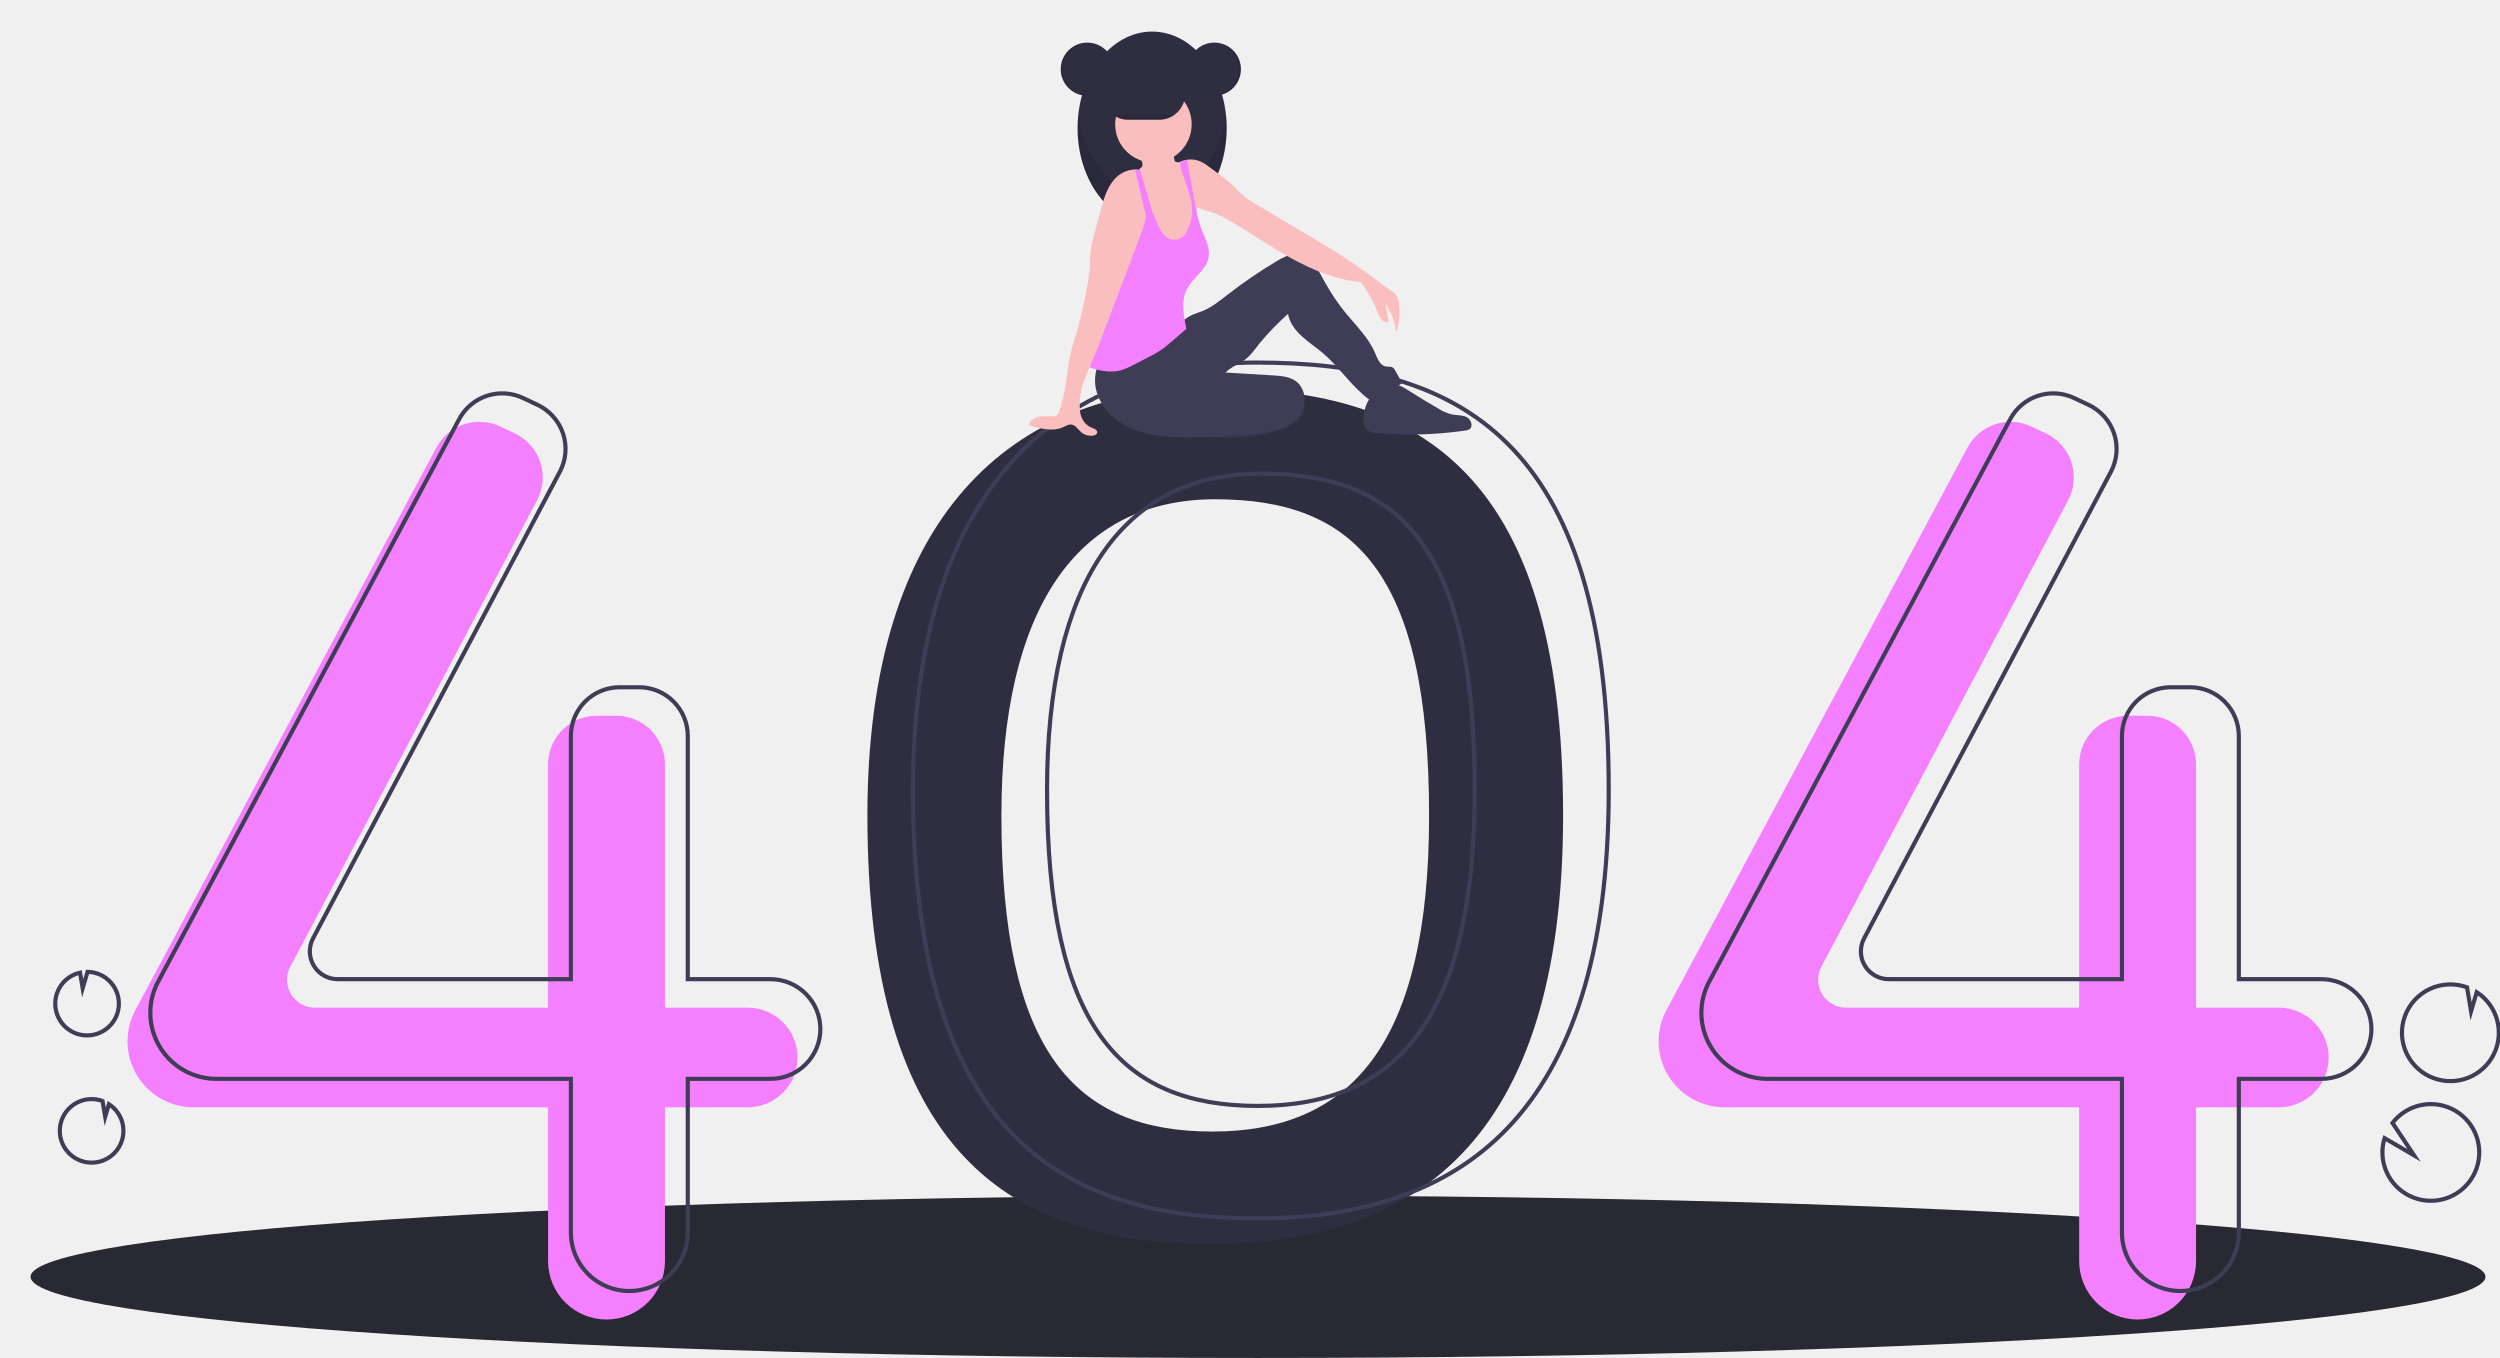
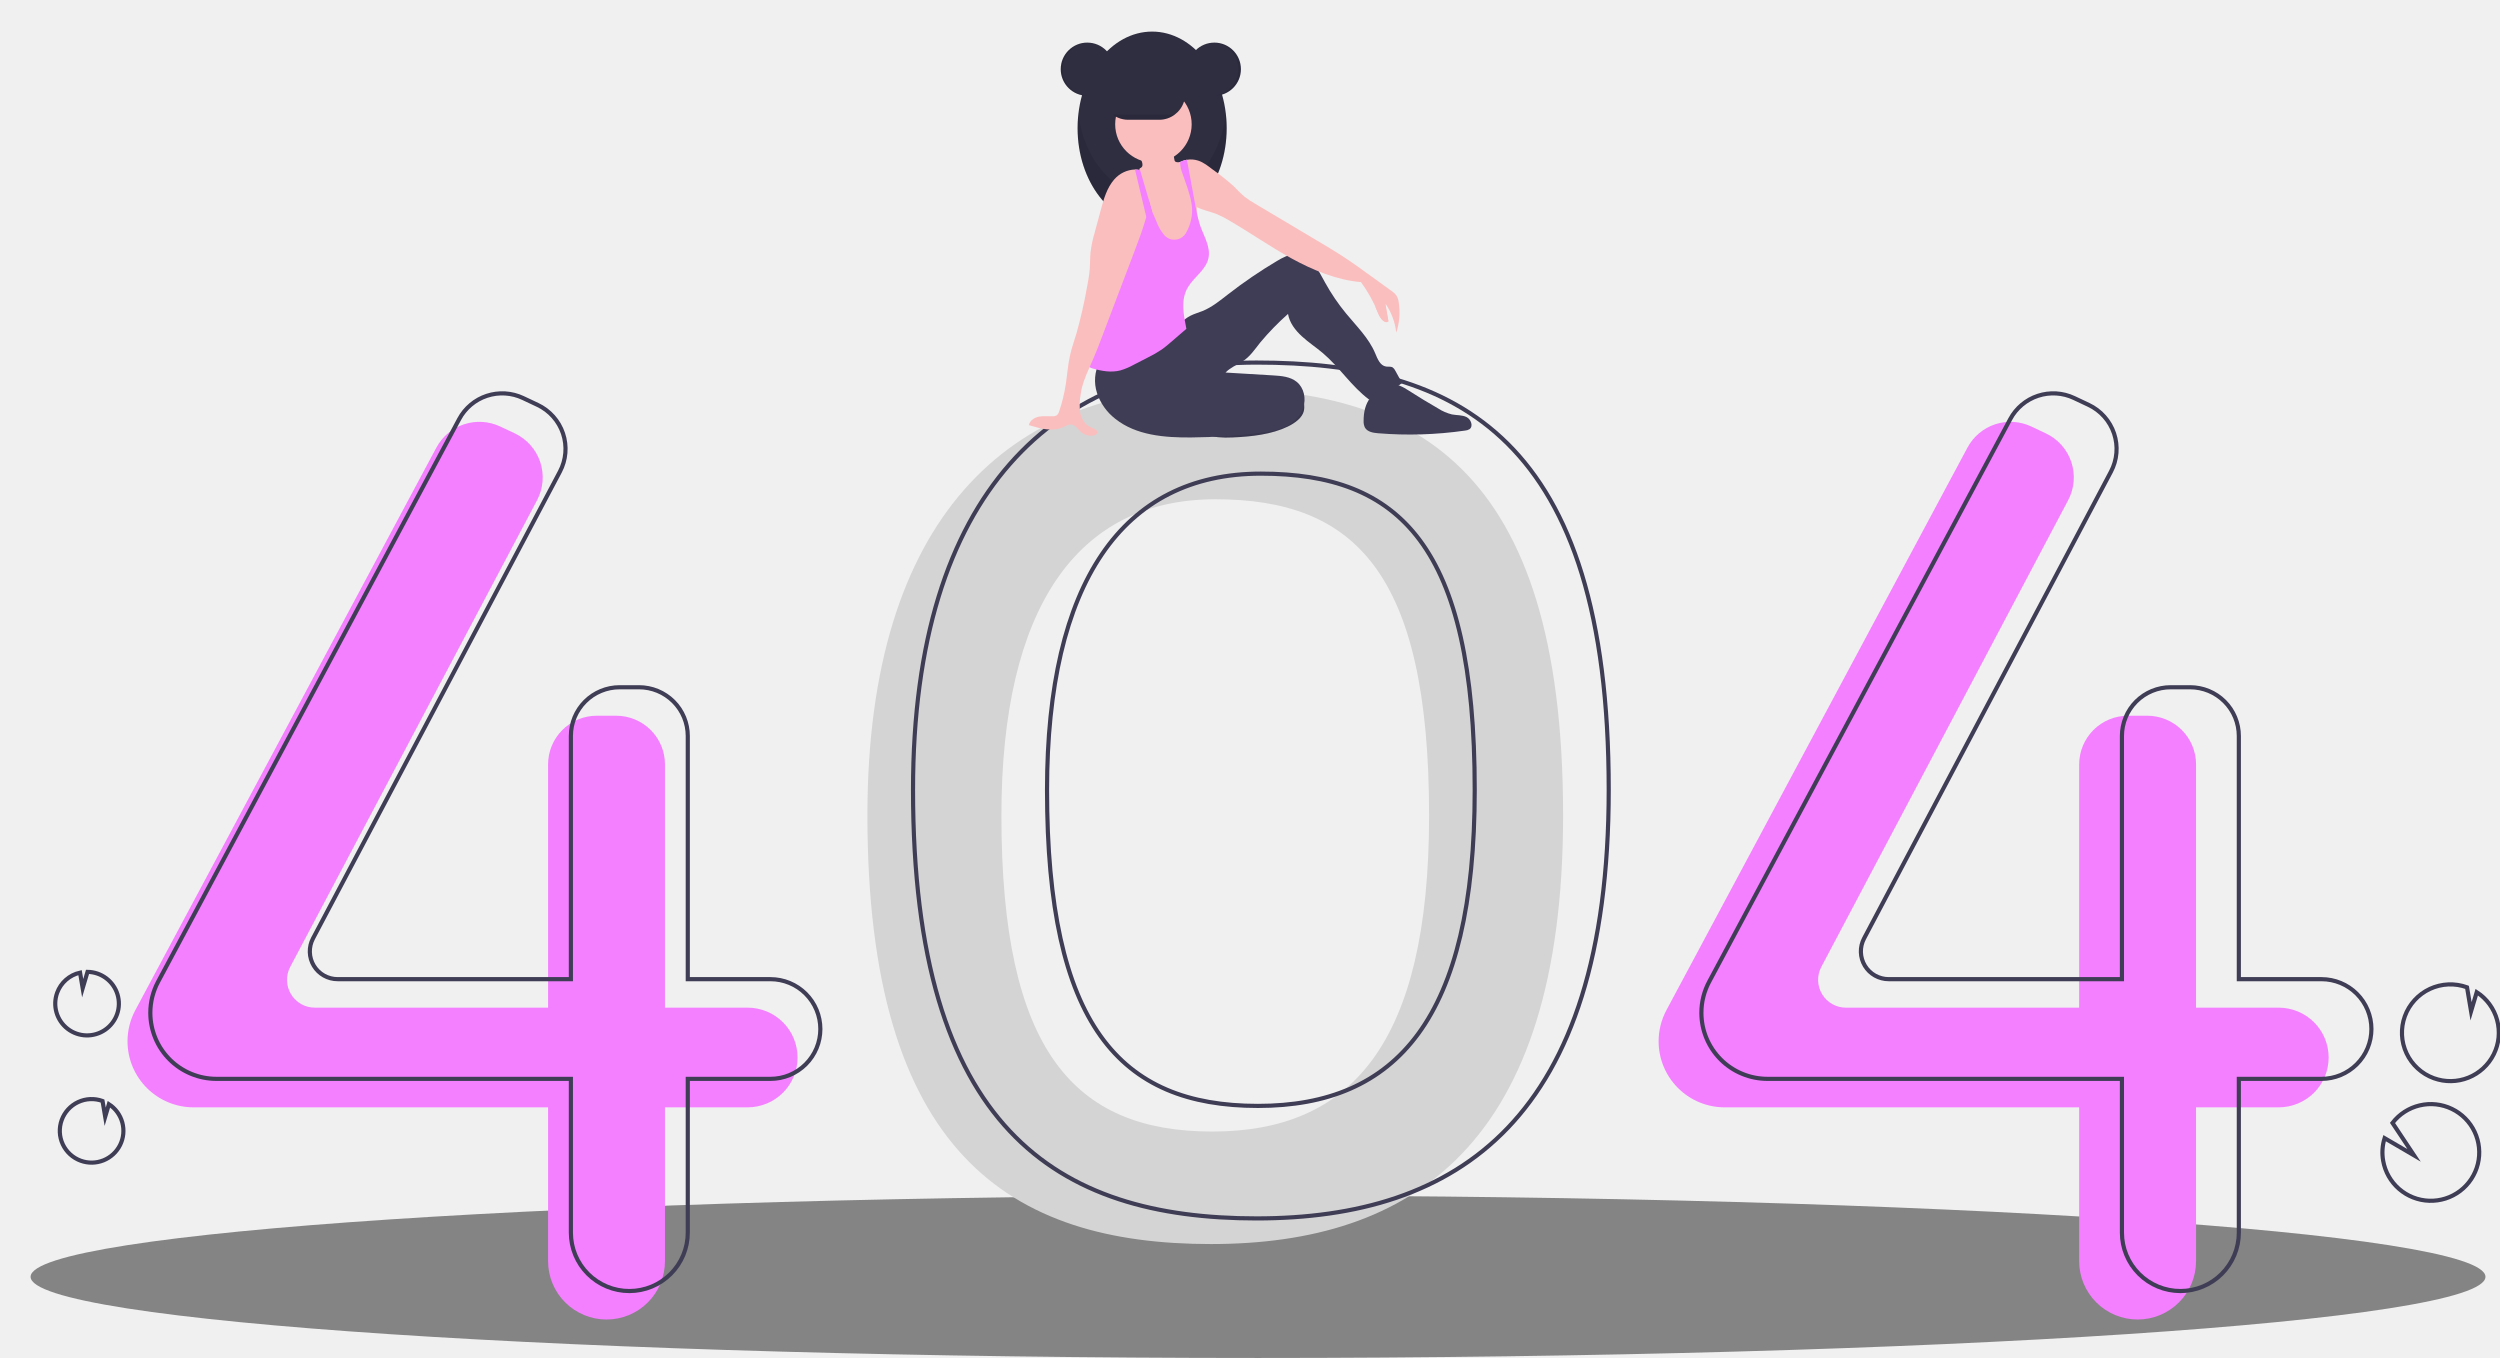
<svg xmlns="http://www.w3.org/2000/svg" width="602" height="327" viewBox="0 0 602 327" fill="none">
  <g clip-path="url(#clip0)">
-     <path d="M302.932 327C466.17 327 598.5 318.249 598.5 307.454C598.5 296.659 466.17 287.908 302.932 287.908C139.695 287.908 7.365 296.659 7.365 307.454C7.365 318.249 139.695 327 302.932 327Z" fill="#282932" />
-     <path d="M291.602 93.477C243.447 93.477 208.871 124.339 208.871 196.351C208.871 277.964 243.447 299.567 291.602 299.567C339.758 299.567 376.394 275.906 376.394 196.351C376.393 111.308 339.758 93.477 291.602 93.477ZM291.919 272.477C258.565 272.477 241.14 252.93 241.14 196.403C241.14 146.527 259.278 120.224 292.632 120.224C325.986 120.224 344.125 137.501 344.125 196.403C344.125 251.505 325.273 272.477 291.919 272.477Z" fill="#2F2E41" />
+     <path d="M302.932 327C466.17 327 598.5 318.249 598.5 307.454C598.5 296.659 466.17 287.908 302.932 287.908C139.695 287.908 7.365 296.659 7.365 307.454C7.365 318.249 139.695 327 302.932 327Z" fill="#848484" />
+     <path d="M291.602 93.477C243.447 93.477 208.871 124.339 208.871 196.351C208.871 277.964 243.447 299.567 291.602 299.567C339.758 299.567 376.394 275.906 376.394 196.351C376.393 111.308 339.758 93.477 291.602 93.477ZM291.919 272.477C258.565 272.477 241.14 252.93 241.14 196.403C241.14 146.527 259.278 120.224 292.632 120.224C325.986 120.224 344.125 137.501 344.125 196.403C344.125 251.505 325.273 272.477 291.919 272.477Z" fill="#d4d4d4" />
    <path d="M180.035 242.644H160.125V184.076C160.125 180.965 158.888 177.982 156.686 175.782C154.484 173.583 151.497 172.347 148.383 172.347H143.718C142.176 172.347 140.649 172.65 139.224 173.24C137.8 173.829 136.505 174.693 135.415 175.782C134.325 176.871 133.46 178.164 132.87 179.587C132.279 181.01 131.976 182.536 131.976 184.076V242.644H75.815C74.66 242.644 73.524 242.345 72.518 241.778C71.512 241.21 70.67 240.392 70.074 239.404C69.478 238.415 69.147 237.29 69.115 236.136C69.082 234.983 69.349 233.84 69.888 232.82L129.328 120.441C130.069 119.04 130.518 117.503 130.648 115.924C130.779 114.345 130.587 112.755 130.085 111.252C129.584 109.749 128.782 108.363 127.729 107.177C126.677 105.992 125.394 105.032 123.96 104.355L120.451 102.7C117.727 101.415 114.612 101.225 111.751 102.17C108.89 103.115 106.502 105.122 105.082 107.777L32.587 243.245C31.353 245.552 30.707 248.127 30.707 250.743C30.707 252.831 31.119 254.9 31.919 256.829C32.719 258.759 33.892 260.512 35.37 261.989C36.849 263.466 38.604 264.638 40.536 265.437C42.468 266.236 44.538 266.648 46.629 266.648H131.976V303.682C131.976 305.528 132.34 307.357 133.047 309.062C133.754 310.768 134.791 312.318 136.098 313.623C137.405 314.929 138.957 315.965 140.664 316.671C142.372 317.378 144.202 317.741 146.05 317.741C147.899 317.741 149.729 317.378 151.436 316.671C153.144 315.965 154.696 314.929 156.003 313.623C157.31 312.318 158.346 310.768 159.054 309.062C159.761 307.357 160.125 305.528 160.125 303.682V266.648H180.035C183.222 266.648 186.278 265.383 188.531 263.132C190.784 260.881 192.05 257.829 192.05 254.646C192.05 251.463 190.784 248.41 188.531 246.159C186.278 243.908 183.222 242.644 180.035 242.644Z" fill="#f47fff" />
    <path d="M548.723 242.644H528.812V184.076C528.812 180.965 527.575 177.982 525.373 175.782C523.171 173.583 520.185 172.347 517.07 172.347H512.405C510.863 172.347 509.336 172.65 507.912 173.24C506.487 173.829 505.193 174.693 504.102 175.782C503.012 176.871 502.147 178.164 501.557 179.587C500.967 181.01 500.663 182.536 500.663 184.076V242.644H444.503C443.347 242.644 442.211 242.345 441.206 241.778C440.2 241.21 439.358 240.392 438.761 239.404C438.165 238.415 437.834 237.29 437.802 236.136C437.769 234.983 438.036 233.84 438.576 232.82L498.015 120.441C498.757 119.04 499.206 117.503 499.336 115.924C499.466 114.345 499.274 112.755 498.773 111.252C498.271 109.749 497.47 108.363 496.417 107.177C495.364 105.992 494.082 105.032 492.647 104.355L489.139 102.7C486.414 101.415 483.299 101.225 480.438 102.17C477.578 103.115 475.19 105.122 473.769 107.777L401.275 243.245C400.04 245.552 399.395 248.127 399.395 250.743C399.395 254.961 401.072 259.006 404.058 261.989C407.044 264.972 411.094 266.648 415.316 266.648H500.663V303.682C500.663 307.411 502.146 310.987 504.786 313.623C507.425 316.26 511.005 317.741 514.738 317.741C518.471 317.741 522.051 316.26 524.69 313.623C527.33 310.987 528.812 307.411 528.812 303.682V266.648H548.723C551.909 266.648 554.965 265.383 557.219 263.132C559.472 260.881 560.738 257.829 560.738 254.646C560.738 251.463 559.472 248.41 557.219 246.159C554.965 243.908 551.909 242.644 548.723 242.644Z" fill="#f47fff" />
    <path d="M185.528 235.785H165.617V177.218C165.617 175.677 165.313 174.152 164.723 172.729C164.133 171.306 163.268 170.013 162.178 168.924C161.088 167.835 159.793 166.971 158.369 166.381C156.944 165.792 155.417 165.489 153.875 165.489H149.21C146.096 165.489 143.109 166.724 140.907 168.924C138.705 171.124 137.468 174.107 137.468 177.218V235.785H81.307C80.152 235.785 79.016 235.487 78.01 234.92C77.004 234.352 76.162 233.534 75.566 232.546C74.97 231.557 74.639 230.432 74.607 229.278C74.574 228.124 74.841 226.982 75.38 225.961L134.82 113.583C135.561 112.182 136.01 110.645 136.141 109.066C136.271 107.486 136.079 105.897 135.578 104.394C135.076 102.891 134.274 101.505 133.222 100.319C132.169 99.134 130.887 98.174 129.452 97.497L125.943 95.842C123.219 94.557 120.104 94.367 117.243 95.312C114.382 96.257 111.995 98.264 110.574 100.919L38.08 236.387C36.845 238.694 36.199 241.269 36.199 243.885V243.885C36.199 248.103 37.877 252.148 40.863 255.131C43.849 258.114 47.898 259.789 52.121 259.789H137.468V296.824C137.468 298.67 137.832 300.498 138.539 302.204C139.247 303.91 140.283 305.46 141.59 306.765C142.897 308.071 144.449 309.106 146.156 309.813C147.864 310.519 149.694 310.883 151.542 310.883H151.543C155.275 310.883 158.855 309.402 161.495 306.765C164.134 304.129 165.617 300.553 165.617 296.824V259.789H185.528C187.105 259.789 188.668 259.479 190.125 258.876C191.583 258.273 192.908 257.388 194.023 256.274C195.139 255.16 196.024 253.836 196.628 252.38C197.232 250.924 197.542 249.364 197.542 247.787V247.787C197.542 246.211 197.232 244.651 196.628 243.194C196.024 241.738 195.139 240.415 194.023 239.301C192.908 238.186 191.583 237.302 190.125 236.699C188.668 236.096 187.105 235.785 185.528 235.785V235.785Z" stroke="#3F3D56" stroke-miterlimit="10" />
    <path d="M559.022 235.785H539.111V177.218C539.111 174.107 537.874 171.124 535.672 168.924C533.47 166.724 530.484 165.489 527.369 165.489H522.704C521.162 165.489 519.635 165.792 518.211 166.381C516.786 166.971 515.492 167.835 514.401 168.924C513.311 170.013 512.446 171.306 511.856 172.729C511.266 174.152 510.962 175.677 510.962 177.218V235.785H454.801C453.646 235.785 452.51 235.487 451.504 234.92C450.498 234.352 449.656 233.534 449.06 232.546C448.464 231.557 448.133 230.432 448.101 229.278C448.068 228.124 448.335 226.982 448.875 225.961L508.314 113.583C509.055 112.182 509.505 110.645 509.635 109.066C509.765 107.486 509.573 105.897 509.072 104.394C508.57 102.891 507.769 101.505 506.716 100.319C505.663 99.134 504.381 98.174 502.946 97.497L499.437 95.842C496.713 94.557 493.598 94.367 490.737 95.312C487.876 96.257 485.489 98.264 484.068 100.919L411.574 236.387C410.339 238.694 409.693 241.269 409.693 243.885C409.693 248.103 411.371 252.148 414.357 255.131C417.343 258.114 421.392 259.789 425.615 259.789H510.962V296.824C510.962 300.553 512.445 304.129 515.084 306.765C517.724 309.402 521.304 310.883 525.037 310.883V310.883C528.769 310.883 532.349 309.402 534.989 306.765C537.628 304.129 539.111 300.553 539.111 296.824V259.789H559.022C560.6 259.789 562.162 259.479 563.62 258.876C565.077 258.273 566.402 257.388 567.518 256.274C568.633 255.16 569.518 253.836 570.122 252.38C570.726 250.924 571.037 249.364 571.037 247.787V247.787C571.037 244.604 569.771 241.552 567.518 239.301C565.264 237.05 562.208 235.785 559.022 235.785V235.785Z" stroke="#3F3D56" stroke-miterlimit="10" />
    <path d="M302.589 87.305C254.433 87.305 219.857 118.167 219.857 190.178C219.857 271.791 254.433 293.395 302.589 293.395C350.745 293.395 387.38 269.734 387.38 190.178C387.38 105.136 350.745 87.305 302.589 87.305ZM302.905 266.305C269.551 266.305 252.126 246.758 252.126 190.231C252.126 140.354 270.265 114.052 303.619 114.052C336.973 114.052 355.111 131.329 355.111 190.231C355.111 245.333 336.259 266.305 302.905 266.305V266.305Z" stroke="#3F3D56" stroke-miterlimit="10" />
    <path d="M586.08 259.638C588.771 260.614 591.729 260.565 594.387 259.503C597.046 258.44 599.22 256.438 600.495 253.877C601.771 251.316 602.058 248.376 601.303 245.617C600.548 242.858 598.803 240.473 596.4 238.916L595.032 243.517L594.062 237.749C594.053 237.745 594.043 237.741 594.033 237.738C592.593 237.215 591.064 236.981 589.534 237.049C588.003 237.117 586.501 237.485 585.113 238.133C583.725 238.781 582.479 239.695 581.445 240.824C580.411 241.953 579.61 243.275 579.088 244.714C578.565 246.152 578.332 247.679 578.4 249.208C578.469 250.737 578.839 252.237 579.488 253.623C580.137 255.009 581.054 256.254 582.185 257.286C583.316 258.318 584.639 259.117 586.08 259.638H586.08Z" stroke="#3F3D56" stroke-miterlimit="10" />
    <path d="M573.867 279.524C574.329 282.155 575.684 284.547 577.702 286.298C579.721 288.05 582.281 289.055 584.954 289.145C587.626 289.235 590.248 288.404 592.38 286.792C594.512 285.18 596.025 282.885 596.664 280.291C597.303 277.697 597.029 274.963 595.89 272.547C594.75 270.131 592.813 268.179 590.404 267.02C587.995 265.861 585.261 265.564 582.659 266.18C580.057 266.796 577.746 268.287 576.114 270.402L581.309 278.214L574.21 274.068C573.66 275.833 573.542 277.704 573.867 279.524V279.524Z" stroke="#3F3D56" stroke-miterlimit="10" />
    <path d="M13.762 239.065C14.2 237.859 14.934 236.782 15.898 235.934C16.862 235.086 18.024 234.493 19.277 234.212L19.908 237.957L21.077 234.023C22.701 234.048 24.275 234.586 25.573 235.563C26.87 236.539 27.823 237.901 28.295 239.454C28.766 241.006 28.732 242.668 28.196 244.2C27.66 245.731 26.651 247.053 25.314 247.974C23.977 248.896 22.382 249.369 20.759 249.325C19.135 249.282 17.567 248.724 16.282 247.733C14.996 246.741 14.06 245.367 13.607 243.809C13.154 242.251 13.208 240.59 13.762 239.065V239.065Z" stroke="#3F3D56" stroke-miterlimit="10" />
    <path d="M19.447 279.505C21.216 280.146 23.159 280.114 24.905 279.416C26.652 278.718 28.081 277.402 28.919 275.72C29.757 274.037 29.945 272.105 29.449 270.292C28.953 268.48 27.806 266.913 26.228 265.89L25.329 268.913L24.692 265.124C24.686 265.121 24.679 265.118 24.672 265.116C23.727 264.773 22.723 264.62 21.717 264.665C20.712 264.71 19.726 264.952 18.815 265.378C16.974 266.238 15.551 267.793 14.858 269.701C14.165 271.609 14.259 273.714 15.12 275.552C15.98 277.391 17.537 278.813 19.447 279.505V279.505Z" stroke="#3F3D56" stroke-miterlimit="10" />
    <path d="M261.824 23.061C265.358 23.061 268.223 20.195 268.223 16.66C268.223 13.124 265.358 10.259 261.824 10.259C258.289 10.259 255.424 13.124 255.424 16.66C255.424 20.195 258.289 23.061 261.824 23.061Z" fill="#2F2E41" />
    <path d="M277.433 54.129C287.347 54.129 295.384 43.714 295.384 30.867C295.384 18.02 287.347 7.605 277.433 7.605C267.519 7.605 259.482 18.02 259.482 30.867C259.482 43.714 267.519 54.129 277.433 54.129Z" fill="#2F2E41" />
    <path opacity="0.1" d="M277.433 47.103C268.441 47.103 260.993 38.535 259.686 27.354C259.55 28.52 259.482 29.693 259.482 30.867C259.482 43.714 267.519 54.129 277.433 54.129C287.347 54.129 295.384 43.714 295.384 30.867C295.384 29.693 295.316 28.52 295.18 27.354C293.873 38.535 286.425 47.103 277.433 47.103Z" fill="black" />
    <path d="M313.959 98.991C313.574 100.575 311.912 101.844 310.071 102.731C306.201 104.595 301.427 105.151 296.796 105.337C295.615 105.409 294.43 105.387 293.252 105.272C290.97 105.051 288.829 104.067 287.175 102.478C287.057 102.401 286.961 102.295 286.895 102.171C286.828 102.047 286.795 101.907 286.797 101.766C286.799 101.626 286.837 101.487 286.907 101.365C286.977 101.243 287.077 101.14 287.197 101.067C289.662 98.359 293.776 96.698 297.92 95.502C301.062 94.595 306.542 92.247 309.969 92.564C313.289 92.871 314.446 96.99 313.959 98.991Z" fill="#3F3D56" />
    <path opacity="0.1" d="M313.959 98.991C313.574 100.575 311.912 101.844 310.071 102.731C306.201 104.595 301.427 105.151 296.796 105.337C295.615 105.409 294.43 105.387 293.252 105.272C290.97 105.051 288.829 104.067 287.175 102.478C287.057 102.401 286.961 102.295 286.895 102.171C286.828 102.047 286.795 101.907 286.797 101.766C286.799 101.626 286.837 101.487 286.907 101.365C286.977 101.243 287.077 101.14 287.197 101.067C289.662 98.359 293.776 96.698 297.92 95.502C301.062 94.595 306.542 92.247 309.969 92.564C313.289 92.871 314.446 96.99 313.959 98.991Z" fill="black" />
    <path d="M264.751 87.149C263.57 89.465 263.356 92.155 264.157 94.628C264.971 97.083 266.495 99.241 268.536 100.829C273.544 104.843 280.436 105.396 286.853 105.34C292.478 105.291 298.094 104.906 303.672 104.187C305.542 104.021 307.379 103.595 309.13 102.92C311.224 102.013 313.065 100.351 313.81 98.193C314.556 96.036 314.027 93.394 312.256 91.955C310.7 90.69 308.554 90.516 306.552 90.395L295.099 89.707C296.231 88.561 297.738 87.914 299.115 87.081C300.944 85.977 302.158 84.122 303.487 82.45C305.535 80.001 307.764 77.71 310.154 75.594C310.526 77.733 311.879 79.489 313.471 80.965C315.063 82.44 316.898 83.628 318.553 85.033C322.56 88.436 325.446 93.055 329.66 96.197C332.56 95.435 335.27 94.082 337.621 92.222L335.983 89.254C335.847 88.948 335.634 88.683 335.366 88.484C334.902 88.198 334.305 88.345 333.766 88.264C332.327 88.049 331.699 86.387 331.134 85.046C329.584 81.363 326.616 78.506 324.081 75.418C322.21 73.139 320.551 70.694 319.123 68.114C318.271 66.575 317.492 64.972 316.336 63.647C315.181 62.321 313.561 61.279 311.803 61.275C310.249 61.272 308.816 62.06 307.48 62.854C303.411 65.271 299.496 67.939 295.758 70.842C293.802 72.361 291.858 73.966 289.563 74.897C288.597 75.289 287.578 75.557 286.651 76.034C285.028 76.87 283.795 78.284 282.469 79.539C277.738 84.016 271.26 86.917 264.751 87.149Z" fill="#3F3D56" />
    <path d="M288.698 55.284C288.645 56.653 288.354 58.001 287.838 59.27C287.577 59.903 287.188 60.475 286.696 60.95C286.203 61.426 285.618 61.795 284.977 62.035C284.067 62.279 283.112 62.31 282.188 62.125C281.382 62.041 280.605 61.776 279.915 61.351C278.841 60.612 278.306 59.295 278.111 58.005C277.916 56.717 278.003 55.401 277.878 54.104C277.756 53.056 277.557 52.019 277.282 51C277.198 50.661 277.112 50.324 277.027 49.987C276.945 49.65 276.863 49.312 276.789 48.975C276.72 48.658 276.656 48.34 276.601 48.02C276.556 47.75 276.515 47.478 276.486 47.205C276.458 46.395 276.323 45.592 276.085 44.818C275.86 44.316 275.58 43.84 275.248 43.402C275.106 43.199 274.968 42.996 274.842 42.785C274.476 42.237 274.306 41.582 274.36 40.926C274.375 40.824 274.399 40.724 274.433 40.627C274.446 40.59 274.46 40.553 274.475 40.517C274.616 40.478 274.745 40.407 274.851 40.307C274.957 40.208 275.038 40.084 275.086 39.947C275.139 39.651 275.114 39.347 275.012 39.065C274.896 38.67 274.736 38.289 274.536 37.93C274.405 37.692 273.96 37.265 273.957 36.993C273.951 36.447 275.018 36.006 275.451 35.791C276.771 35.13 278.242 34.831 279.715 34.926C280.66 34.99 281.684 35.28 282.205 36.072C282.673 36.785 282.611 37.709 282.811 38.538C282.832 38.659 282.883 38.772 282.959 38.868C283.061 38.961 283.189 39.02 283.326 39.036C283.557 39.083 283.794 39.092 284.028 39.065H284.03C284.092 39.06 284.153 39.051 284.214 39.038C284.578 38.971 284.923 38.822 285.222 38.602C285.416 38.551 285.611 38.509 285.807 38.476C285.815 38.475 285.823 38.474 285.831 38.471C286.613 40.94 286.714 43.586 287.354 46.099C287.671 47.35 288.125 48.585 288.189 49.871C288.194 49.928 288.196 49.985 288.197 50.043C288.207 50.457 288.174 50.874 288.191 51.286C288.197 51.471 288.218 51.656 288.253 51.839C288.323 52.132 288.41 52.42 288.514 52.703L288.519 52.717C288.548 52.808 288.577 52.9 288.6 52.992C288.617 53.059 288.633 53.125 288.645 53.192L288.647 53.197C288.762 53.887 288.78 54.589 288.698 55.284Z" fill="#FBBEBE" />
    <path d="M277.745 39.141C282.831 39.141 286.954 35.017 286.954 29.93C286.954 24.843 282.831 20.719 277.745 20.719C272.658 20.719 268.535 24.843 268.535 29.93C268.535 35.017 272.658 39.141 277.745 39.141Z" fill="#FBBEBE" />
    <path d="M336.214 80.117C335.948 77.604 335.054 75.198 333.617 73.119C333.856 74.54 334.095 75.96 334.335 77.38C334.037 77.466 333.72 77.464 333.423 77.372C333.127 77.281 332.863 77.105 332.665 76.866C332.277 76.382 331.98 75.831 331.789 75.241C330.743 72.643 329.375 70.187 327.717 67.93C321.854 67.441 316.058 65.01 310.903 62.177C305.745 59.345 300.919 55.949 295.83 52.997C294.948 52.464 294.029 51.994 293.08 51.592C291.488 50.953 289.701 50.622 288.191 49.871C288.09 49.821 287.988 49.768 287.889 49.714C287.548 49.528 287.225 49.311 286.924 49.066C286.761 48.934 286.607 48.792 286.462 48.641C285.709 47.765 285.112 46.766 284.696 45.687C283.886 43.895 283.598 41.733 282.789 39.941C283.161 39.593 283.578 39.298 284.03 39.065H284.032C284.097 39.03 284.163 38.998 284.23 38.966C284.55 38.816 284.882 38.694 285.224 38.603C285.418 38.551 285.613 38.509 285.809 38.476C285.817 38.475 285.825 38.474 285.833 38.471C286.745 38.323 287.679 38.397 288.557 38.687C289.84 39.121 290.921 39.987 292 40.807C293.752 42.042 295.433 43.375 297.034 44.801C297.924 45.653 298.735 46.59 299.692 47.364C300.487 47.978 301.326 48.533 302.201 49.027C307.378 52.112 312.556 55.196 317.735 58.28C319.488 59.325 321.242 60.369 322.956 61.474C325.56 63.154 328.07 64.975 330.578 66.793C332.056 67.864 333.534 68.936 335.011 70.008C335.496 70.317 335.921 70.71 336.268 71.169C336.574 71.691 336.764 72.272 336.825 72.873C337.196 75.302 336.986 77.784 336.214 80.117Z" fill="#FBBEBE" />
    <path d="M290.984 62.211C290.362 64.998 287.546 66.683 286.074 69.13C284.245 72.169 284.991 75.7 285.678 79.18C284.423 80.262 283.168 81.344 281.911 82.426C281.218 83.02 280.525 83.618 279.779 84.145C278.691 84.874 277.554 85.527 276.376 86.099C275.265 86.671 274.154 87.243 273.042 87.815C272.009 88.396 270.914 88.86 269.778 89.198C267.589 89.76 265.263 89.367 263.096 88.716C262.841 88.649 262.595 88.549 262.366 88.418C262.231 88.337 262.113 88.23 262.019 88.104C261.806 87.721 261.728 87.277 261.799 86.844C262.019 83.197 262.91 79.626 263.799 76.082C264.273 73.956 264.912 71.87 265.708 69.842C266.488 68.105 267.386 66.422 268.394 64.806C269.507 62.772 270.825 60.858 272.327 59.093C273.059 58.414 273.675 57.62 274.151 56.742C274.705 55.478 274.491 54.027 274.603 52.65C274.689 51.616 274.964 50.606 275.413 49.67V49.668C275.654 49.164 275.944 48.685 276.278 48.238C276.43 48.591 276.581 48.944 276.732 49.295C276.832 49.526 276.931 49.757 277.029 49.987C277.157 50.283 277.284 50.579 277.41 50.874C277.773 51.72 278.137 52.566 278.499 53.411C278.891 54.475 279.45 55.471 280.154 56.36C280.476 56.815 280.91 57.179 281.415 57.416C281.919 57.654 282.477 57.756 283.033 57.713C283.589 57.671 284.124 57.485 284.587 57.173C285.049 56.862 285.423 56.436 285.672 55.937C286.196 55.005 286.576 53.999 286.799 52.953C287.107 51.68 287.15 50.356 286.924 49.066C286.547 46.58 285.491 44.042 284.723 41.733C284.41 40.963 284.229 40.146 284.187 39.316C284.189 39.223 284.198 39.13 284.215 39.038C284.22 39.015 284.225 38.99 284.229 38.966C284.549 38.816 284.882 38.694 285.224 38.602C285.417 38.551 285.612 38.509 285.809 38.476C286.485 42.136 287.162 45.795 287.84 49.455C287.855 49.54 287.873 49.626 287.888 49.714C287.985 50.238 288.083 50.763 288.193 51.286C288.291 51.76 288.397 52.233 288.516 52.703L288.52 52.717C288.561 52.877 288.603 53.034 288.647 53.192L288.648 53.197C288.769 53.628 288.903 54.055 289.054 54.477C289.972 57.017 291.572 59.574 290.984 62.211Z" fill="#f47fff" />
    <path d="M328.358 101.374C328.329 101.911 328.433 102.447 328.661 102.934C329.237 103.987 330.62 104.227 331.817 104.325C338.808 104.9 345.841 104.686 352.783 103.686C353.16 103.661 353.525 103.547 353.85 103.355C354.837 102.663 354.229 100.976 353.151 100.436C352.073 99.896 350.794 100.026 349.612 99.792C348.437 99.496 347.318 99.011 346.299 98.355C343.901 96.977 341.537 95.54 339.209 94.045C337.823 93.154 336.187 92.204 334.625 92.732C330.396 94.163 328.33 96.811 328.358 101.374Z" fill="#3F3D56" />
    <path d="M276.824 48.78V48.782C276.813 48.847 276.802 48.911 276.788 48.975C276.771 49.081 276.751 49.189 276.731 49.295C276.537 50.287 276.3 51.273 276.027 52.254C275.277 54.962 274.274 57.627 273.278 60.253C270.606 67.294 267.933 74.336 265.26 81.378C264.585 83.152 263.912 84.927 263.146 86.664C262.89 87.244 262.626 87.828 262.364 88.418C261.424 90.53 260.522 92.711 260.222 94.959C259.943 96.439 259.911 97.954 260.127 99.445C260.427 100.918 261.321 102.358 262.722 102.903C263.405 103.17 264.384 103.527 264.197 104.237C264.095 104.628 263.652 104.818 263.254 104.884C262.728 104.968 262.191 104.935 261.679 104.787C261.168 104.64 260.695 104.382 260.294 104.031C259.547 103.368 258.972 102.336 257.978 102.225C257.29 102.15 256.656 102.562 256.025 102.851C253.453 104.027 250.456 103.204 247.754 102.369C247.966 101.274 249.065 100.553 250.156 100.334C251.247 100.114 252.376 100.27 253.489 100.241C253.845 100.26 254.199 100.169 254.502 99.98C254.773 99.731 254.964 99.405 255.048 99.046C255.765 96.922 256.298 94.74 256.642 92.524C257.001 90.208 257.151 87.857 257.663 85.57C258.061 83.785 258.676 82.057 259.203 80.306C260.223 76.699 261.061 73.043 261.713 69.352C262.043 67.819 262.279 66.267 262.42 64.704C262.509 63.409 262.467 62.107 262.592 60.815C262.801 59.136 263.152 57.477 263.639 55.855C264.117 54.087 264.594 52.319 265.071 50.552C265.778 47.937 266.536 45.221 268.328 43.188C268.951 42.472 269.713 41.892 270.569 41.483C271.425 41.075 272.355 40.846 273.303 40.812C273.658 40.811 274.013 40.849 274.36 40.926C274.417 40.94 274.475 40.954 274.533 40.969C274.911 41.068 275.274 41.218 275.612 41.416C276.164 41.065 276.445 41.188 276.812 41.73C277.133 42.303 277.285 42.956 277.249 43.612C277.28 45.345 277.138 47.076 276.824 48.78Z" fill="#FBBEBE" />
    <path d="M277.433 50.85L277.41 50.874L277.284 51L276.029 52.254L275.414 49.67L273.305 40.812C273.66 40.811 274.014 40.849 274.361 40.926C274.376 40.824 274.401 40.724 274.435 40.627L274.535 40.969L275.25 43.402L276.603 48.02L276.826 48.78V48.782L277.433 50.85Z" fill="#f47fff" />
    <path d="M285.397 22.59C285.396 23.41 285.233 24.222 284.918 24.98C284.603 25.737 284.142 26.425 283.561 27.004C283.351 27.214 283.125 27.409 282.886 27.587C281.809 28.399 280.497 28.839 279.148 28.84H271.66C270.005 28.837 268.419 28.178 267.25 27.007C266.081 25.835 265.424 24.248 265.424 22.593C265.424 20.938 266.081 19.351 267.25 18.179C268.419 17.008 270.005 16.349 271.66 16.346H279.148C280.803 16.351 282.389 17.01 283.56 18.179C284.73 19.349 285.391 20.935 285.397 22.59Z" fill="#2F2E41" />
    <path d="M292.417 23.061C295.952 23.061 298.817 20.195 298.817 16.66C298.817 13.124 295.952 10.259 292.417 10.259C288.883 10.259 286.018 13.124 286.018 16.66C286.018 20.195 288.883 23.061 292.417 23.061Z" fill="#2F2E41" />
    <path opacity="0.1" d="M292.261 10.259C292.183 10.259 292.105 10.262 292.027 10.265C293.683 10.325 295.251 11.025 296.4 12.218C297.55 13.41 298.193 15.003 298.193 16.66C298.193 18.317 297.55 19.909 296.4 21.102C295.251 22.294 293.683 22.994 292.027 23.055C292.105 23.058 292.183 23.061 292.261 23.061C293.959 23.061 295.587 22.386 296.787 21.186C297.987 19.985 298.661 18.357 298.661 16.66C298.661 14.962 297.987 13.334 296.787 12.133C295.587 10.933 293.959 10.259 292.261 10.259Z" fill="black" />
    <path opacity="0.1" d="M261.824 10.259C261.902 10.259 261.98 10.262 262.058 10.265C260.402 10.325 258.835 11.025 257.685 12.218C256.535 13.41 255.892 15.003 255.892 16.66C255.892 18.317 256.535 19.909 257.685 21.102C258.835 22.294 260.402 22.994 262.058 23.055C261.98 23.058 261.902 23.061 261.824 23.061C260.127 23.059 258.501 22.384 257.302 21.184C256.103 19.984 255.43 18.356 255.43 16.66C255.43 14.963 256.103 13.336 257.302 12.136C258.501 10.935 260.127 10.26 261.824 10.259Z" fill="black" />
    <path opacity="0.1" d="M282.885 27.587C281.808 28.399 280.496 28.839 279.147 28.84H271.658C270.309 28.839 268.997 28.399 267.92 27.587H282.885Z" fill="black" />
    <path d="M331.244 73.968C331.244 73.968 332.857 78.618 334.334 77.38L333.157 71.302L331.244 73.968Z" fill="#FBBEBE" />
  </g>
  <defs>
    <clipPath id="clip0">
      <rect width="602" height="327" fill="white" />
    </clipPath>
  </defs>
</svg>
